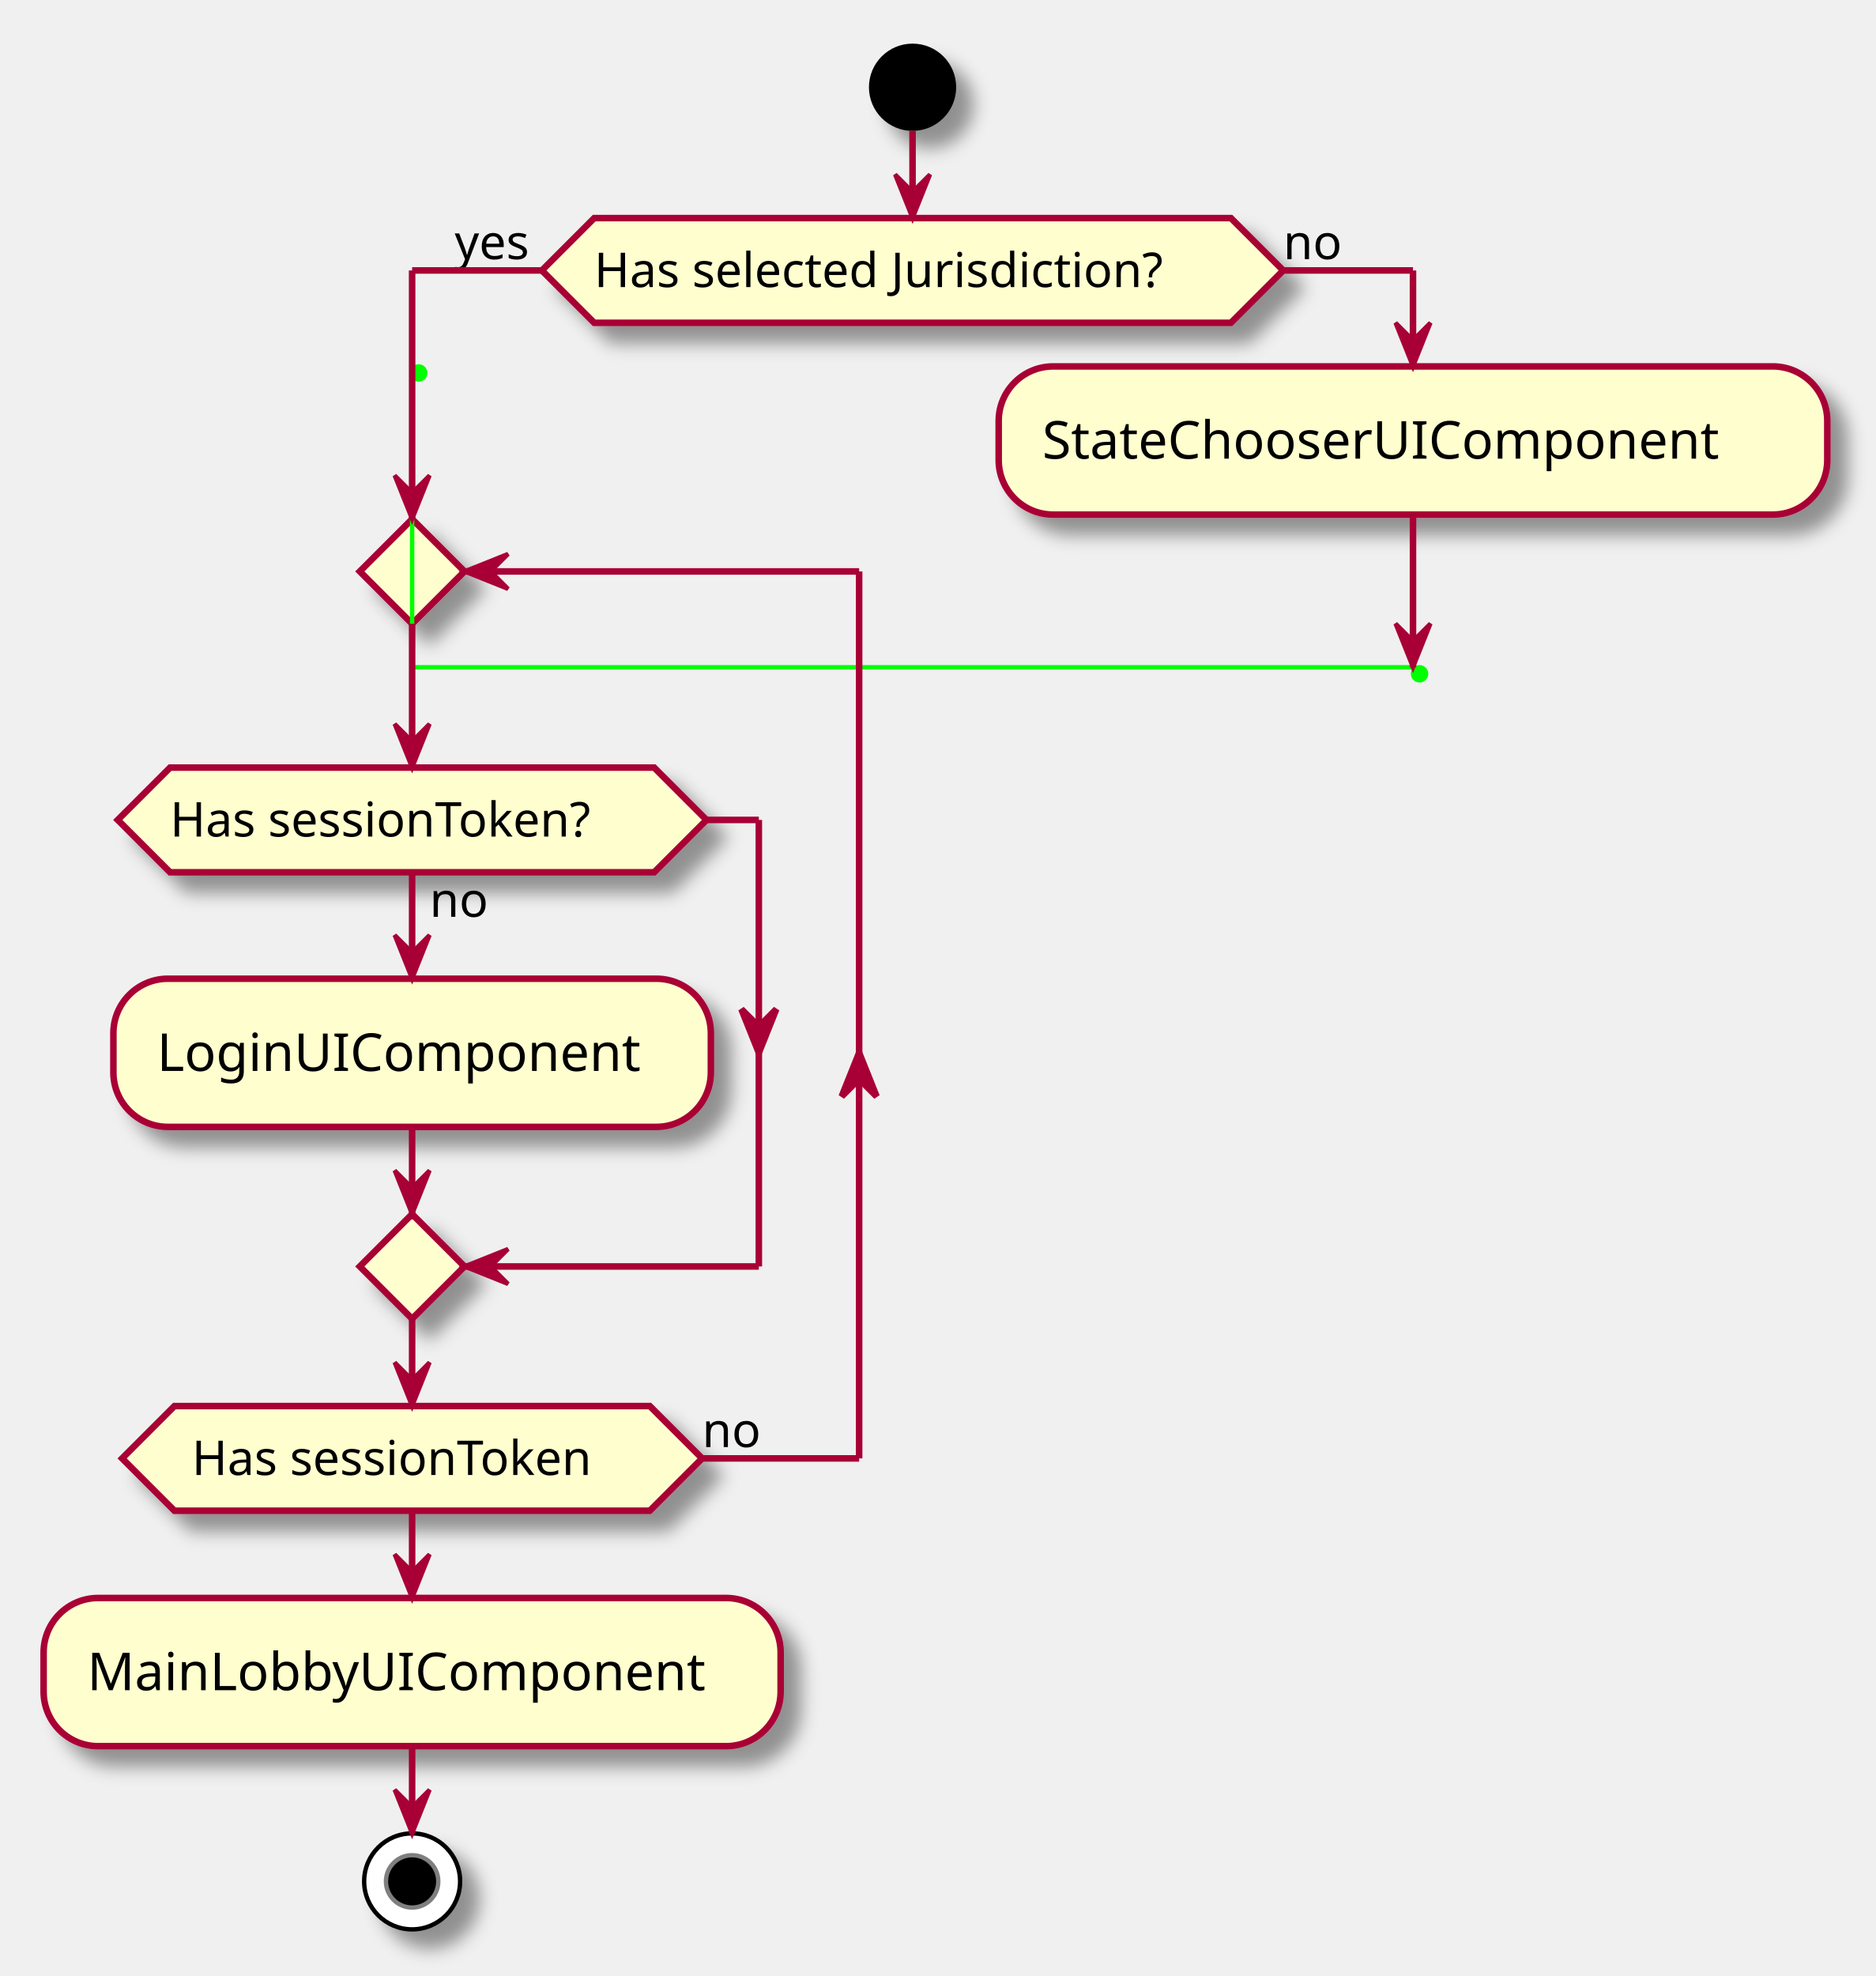
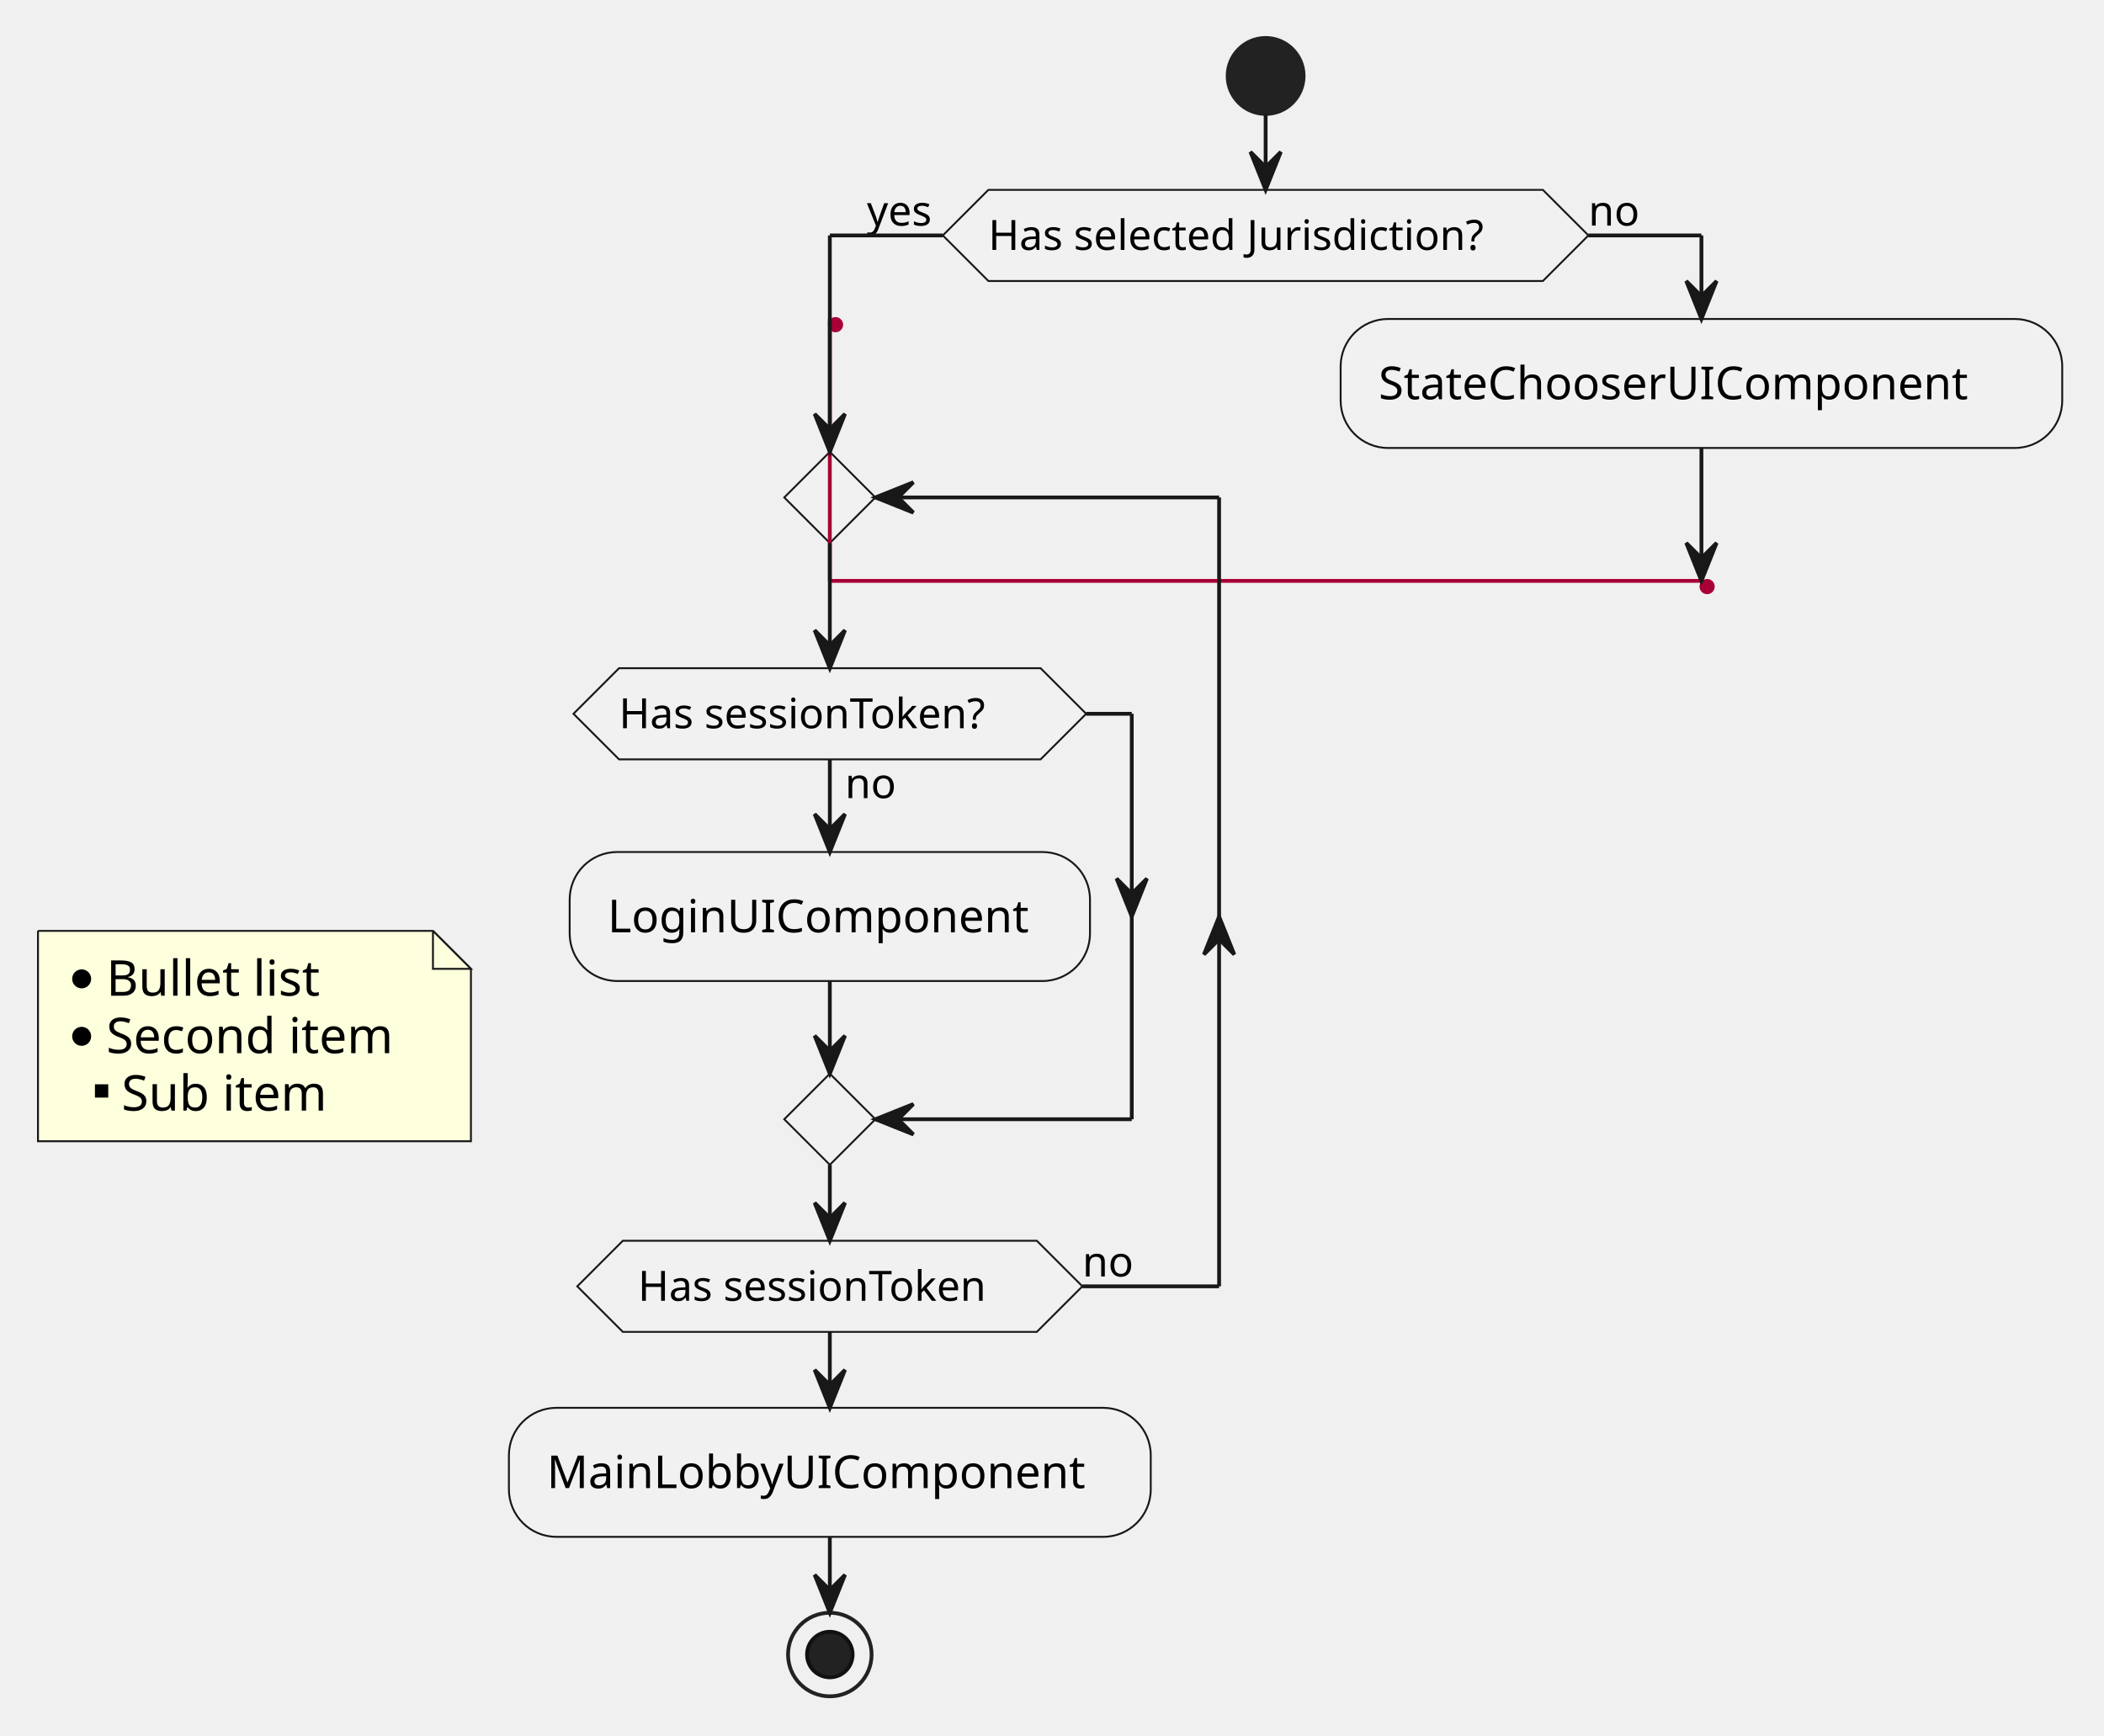
- <svg xmlns="http://www.w3.org/2000/svg" contentScriptType="application/ecmascript" contentStyleType="text/css" height="453px" preserveAspectRatio="none" style="width:430px;height:453px;" version="1.1" viewBox="0 0 430 453" width="430px" zoomAndPan="magnify">
-   <defs>
-     <filter height="300%" id="fe82on5zftaxm" width="300%" x="-1" y="-1">
-       <feGaussianBlur result="blurOut" stdDeviation="2.0" />
-       <feColorMatrix in="blurOut" result="blurOut2" type="matrix" values="0 0 0 0 0 0 0 0 0 0 0 0 0 0 0 0 0 0 .4 0" />
-       <feOffset dx="4.0" dy="4.0" in="blurOut2" result="blurOut3" />
-       <feBlend in="SourceGraphic" in2="blurOut3" mode="normal" />
-     </filter>
-   </defs>
+ <svg xmlns="http://www.w3.org/2000/svg" contentStyleType="text/css" height="457px" preserveAspectRatio="none" style="width:554px;height:457px;background:#FFFFFF;" version="1.1" viewBox="0 0 554 457" width="554px" zoomAndPan="magnify">
+   <defs />
  <g>
-     <ellipse cx="209.25" cy="20" fill="#000000" filter="url(#fe82on5zftaxm)" rx="10" ry="10" style="stroke: none; stroke-width: 1.0;" />
-     <polygon fill="#FEFECE" filter="url(#fe82on5zftaxm)" points="136.25,50,282.25,50,294.25,62,282.25,74,136.25,74,124.25,62,136.25,50" style="stroke: #A80036; stroke-width: 1.5;" />
-     <text fill="#000000" font-family="sans-serif" font-size="11" lengthAdjust="spacingAndGlyphs" textLength="146" x="136.25" y="65.808">Has selected Jurisdiction?</text>
-     <text fill="#000000" font-family="sans-serif" font-size="11" lengthAdjust="spacingAndGlyphs" textLength="20" x="104.25" y="59.406">yes</text>
-     <text fill="#000000" font-family="sans-serif" font-size="11" lengthAdjust="spacingAndGlyphs" textLength="14" x="294.25" y="59.406">no</text>
-     <rect fill="#FEFECE" filter="url(#fe82on5zftaxm)" height="33.969" rx="12.5" ry="12.5" style="stroke: #A80036; stroke-width: 1.5;" width="137" x="26" y="224.371" />
-     <text fill="#000000" font-family="sans-serif" font-size="12" lengthAdjust="spacingAndGlyphs" textLength="117" x="36" y="245.51">LoginUIComponent</text>
-     <polygon fill="#FEFECE" filter="url(#fe82on5zftaxm)" points="39,175.969,150,175.969,162,187.969,150,199.969,39,199.969,27,187.969,39,175.969" style="stroke: #A80036; stroke-width: 1.5;" />
-     <text fill="#000000" font-family="sans-serif" font-size="11" lengthAdjust="spacingAndGlyphs" textLength="14" x="98.5" y="210.179">no</text>
-     <text fill="#000000" font-family="sans-serif" font-size="11" lengthAdjust="spacingAndGlyphs" textLength="111" x="39" y="191.777">Has sessionToken?</text>
-     <polygon fill="#FEFECE" filter="url(#fe82on5zftaxm)" points="94.5,278.34,106.5,290.34,94.5,302.34,82.5,290.34,94.5,278.34" style="stroke: #A80036; stroke-width: 1.5;" />
-     <polygon fill="#FEFECE" filter="url(#fe82on5zftaxm)" points="94.5,119,106.5,131,94.5,143,82.5,131,94.5,119" style="stroke: #A80036; stroke-width: 1.5;" />
-     <polygon fill="#FEFECE" filter="url(#fe82on5zftaxm)" points="40,322.34,149,322.34,161,334.34,149,346.34,40,346.34,28,334.34,40,322.34" style="stroke: #A80036; stroke-width: 1.5;" />
-     <text fill="#000000" font-family="sans-serif" font-size="11" lengthAdjust="spacingAndGlyphs" textLength="105" x="44" y="338.148">Has sessionToken</text>
-     <text fill="#000000" font-family="sans-serif" font-size="11" lengthAdjust="spacingAndGlyphs" textLength="14" x="161" y="331.746">no</text>
-     <rect fill="#FEFECE" filter="url(#fe82on5zftaxm)" height="33.969" rx="12.5" ry="12.5" style="stroke: #A80036; stroke-width: 1.5;" width="169" x="10" y="366.34" />
-     <text fill="#000000" font-family="sans-serif" font-size="12" lengthAdjust="spacingAndGlyphs" textLength="149" x="20" y="387.478">MainLobbyUIComponent</text>
-     <ellipse cx="94.5" cy="431.309" fill="#FFFFFF" filter="url(#fe82on5zftaxm)" rx="11" ry="11" style="stroke: #000000; stroke-width: 1.0;" />
-     <ellipse cx="94.5" cy="431.309" fill="#000000" rx="6" ry="6" style="stroke: #7F7F7F; stroke-width: 1.0;" />
-     <rect fill="#FEFECE" filter="url(#fe82on5zftaxm)" height="33.969" rx="12.5" ry="12.5" style="stroke: #A80036; stroke-width: 1.5;" width="190" x="229" y="84" />
-     <text fill="#000000" font-family="sans-serif" font-size="12" lengthAdjust="spacingAndGlyphs" textLength="170" x="239" y="105.139">StateChooserUIComponent</text>
-     <ellipse cx="325.5" cy="154.469" fill="#00FF00" rx="1.5" ry="1.5" style="stroke: #00FF00; stroke-width: 1.0;" />
-     <ellipse cx="96" cy="85.5" fill="#00FF00" rx="1.5" ry="1.5" style="stroke: #00FF00; stroke-width: 1.0;" />
-     <line style="stroke: #00FF00; stroke-width: 1.0;" x1="324" x2="94.5" y1="152.969" y2="152.969" />
-     <line style="stroke: #00FF00; stroke-width: 1.0;" x1="94.5" x2="94.5" y1="84" y2="152.969" />
-     <line style="stroke: #A80036; stroke-width: 1.5;" x1="94.5" x2="94.5" y1="199.969" y2="224.371" />
-     <polygon fill="#A80036" points="90.5,214.371,94.5,224.371,98.5,214.371,94.5,218.371" style="stroke: #A80036; stroke-width: 1.0;" />
-     <line style="stroke: #A80036; stroke-width: 1.5;" x1="162" x2="174" y1="187.969" y2="187.969" />
-     <polygon fill="#A80036" points="170,231.356,174,241.356,178,231.356,174,235.356" style="stroke: #A80036; stroke-width: 1.5;" />
-     <line style="stroke: #A80036; stroke-width: 1.5;" x1="174" x2="174" y1="187.969" y2="290.34" />
-     <line style="stroke: #A80036; stroke-width: 1.5;" x1="174" x2="106.5" y1="290.34" y2="290.34" />
-     <polygon fill="#A80036" points="116.5,286.34,106.5,290.34,116.5,294.34,112.5,290.34" style="stroke: #A80036; stroke-width: 1.0;" />
-     <line style="stroke: #A80036; stroke-width: 1.5;" x1="94.5" x2="94.5" y1="258.34" y2="278.34" />
-     <polygon fill="#A80036" points="90.5,268.34,94.5,278.34,98.5,268.34,94.5,272.34" style="stroke: #A80036; stroke-width: 1.0;" />
-     <line style="stroke: #A80036; stroke-width: 1.5;" x1="94.5" x2="94.5" y1="143" y2="175.969" />
-     <polygon fill="#A80036" points="90.5,165.969,94.5,175.969,98.5,165.969,94.5,169.969" style="stroke: #A80036; stroke-width: 1.0;" />
-     <line style="stroke: #A80036; stroke-width: 1.5;" x1="161" x2="197" y1="334.34" y2="334.34" />
-     <polygon fill="#A80036" points="193,251.356,197,241.356,201,251.356,197,247.356" style="stroke: #A80036; stroke-width: 1.5;" />
-     <line style="stroke: #A80036; stroke-width: 1.5;" x1="197" x2="197" y1="131" y2="334.34" />
-     <line style="stroke: #A80036; stroke-width: 1.5;" x1="197" x2="106.5" y1="131" y2="131" />
-     <polygon fill="#A80036" points="116.5,127,106.5,131,116.5,135,112.5,131" style="stroke: #A80036; stroke-width: 1.0;" />
-     <line style="stroke: #A80036; stroke-width: 1.5;" x1="94.5" x2="94.5" y1="302.34" y2="322.34" />
-     <polygon fill="#A80036" points="90.5,312.34,94.5,322.34,98.5,312.34,94.5,316.34" style="stroke: #A80036; stroke-width: 1.0;" />
-     <line style="stroke: #A80036; stroke-width: 1.5;" x1="124.25" x2="94.5" y1="62" y2="62" />
-     <line style="stroke: #A80036; stroke-width: 1.5;" x1="94.5" x2="94.5" y1="62" y2="119" />
-     <polygon fill="#A80036" points="90.5,109,94.5,119,98.5,109,94.5,113" style="stroke: #A80036; stroke-width: 1.0;" />
-     <line style="stroke: #A80036; stroke-width: 1.5;" x1="94.5" x2="94.5" y1="346.34" y2="366.34" />
-     <polygon fill="#A80036" points="90.5,356.34,94.5,366.34,98.5,356.34,94.5,360.34" style="stroke: #A80036; stroke-width: 1.0;" />
-     <line style="stroke: #A80036; stroke-width: 1.5;" x1="94.5" x2="94.5" y1="400.309" y2="420.309" />
-     <polygon fill="#A80036" points="90.5,410.309,94.5,420.309,98.5,410.309,94.5,414.309" style="stroke: #A80036; stroke-width: 1.0;" />
-     <line style="stroke: #A80036; stroke-width: 1.5;" x1="324" x2="324" y1="117.969" y2="152.969" />
-     <polygon fill="#A80036" points="320,142.969,324,152.969,328,142.969,324,146.969" style="stroke: #A80036; stroke-width: 1.0;" />
-     <line style="stroke: #A80036; stroke-width: 1.5;" x1="294.25" x2="324" y1="62" y2="62" />
-     <line style="stroke: #A80036; stroke-width: 1.5;" x1="324" x2="324" y1="62" y2="84" />
-     <polygon fill="#A80036" points="320,74,324,84,328,74,324,78" style="stroke: #A80036; stroke-width: 1.0;" />
-     <line style="stroke: #A80036; stroke-width: 1.5;" x1="209.25" x2="209.25" y1="30" y2="50" />
-     <polygon fill="#A80036" points="205.25,40,209.25,50,213.25,40,209.25,44" style="stroke: #A80036; stroke-width: 1.0;" />
+     <ellipse cx="333.25" cy="20" fill="#222222" rx="10" ry="10" style="stroke:#222222;stroke-width:1.0;" />
+     <path d="M10,245.141 L10,300.539 L124,300.539 L124,255.141 L114,245.141 L10,245.141 " fill="#FEFFDD" style="stroke:#181818;stroke-width:0.5;" />
+     <path d="M114,245.141 L114,255.141 L124,255.141 L114,245.141 " fill="#FEFFDD" style="stroke:#181818;stroke-width:0.5;" />
+     <ellipse cx="21.5" cy="257.773" fill="#000000" rx="2.5" ry="2.5" style="stroke:#000000;stroke-width:0.0;" />
+     <text fill="#000000" font-family="sans-serif" font-size="13" lengthAdjust="spacing" textLength="58" x="28" y="262.207">Bullet list</text>
+     <ellipse cx="21.5" cy="272.906" fill="#000000" rx="2.5" ry="2.5" style="stroke:#000000;stroke-width:0.0;" />
+     <text fill="#000000" font-family="sans-serif" font-size="13" lengthAdjust="spacing" textLength="81" x="28" y="277.34">Second item</text>
+     <rect fill="#000000" height="3.5" style="stroke:#000000;stroke-width:0.0;" width="3.5" x="25" y="285.539" />
+     <text fill="#000000" font-family="sans-serif" font-size="13" lengthAdjust="spacing" textLength="58" x="32" y="292.473">Sub item</text>
+     <polygon fill="#F1F1F1" points="260.25,50,406.25,50,418.25,62,406.25,74,260.25,74,248.25,62,260.25,50" style="stroke:#181818;stroke-width:0.5;" />
+     <text fill="#000000" font-family="sans-serif" font-size="11" lengthAdjust="spacing" textLength="146" x="260.25" y="65.808">Has selected Jurisdiction?</text>
+     <text fill="#000000" font-family="sans-serif" font-size="11" lengthAdjust="spacing" textLength="20" x="228.25" y="59.406">yes</text>
+     <text fill="#000000" font-family="sans-serif" font-size="11" lengthAdjust="spacing" textLength="14" x="418.25" y="59.406">no</text>
+     <rect fill="#F1F1F1" height="33.969" rx="12.5" ry="12.5" style="stroke:#181818;stroke-width:0.5;" width="137" x="150" y="224.371" />
+     <text fill="#000000" font-family="sans-serif" font-size="12" lengthAdjust="spacing" textLength="117" x="160" y="245.51">LoginUIComponent</text>
+     <polygon fill="#F1F1F1" points="163,175.969,274,175.969,286,187.969,274,199.969,163,199.969,151,187.969,163,175.969" style="stroke:#181818;stroke-width:0.5;" />
+     <text fill="#000000" font-family="sans-serif" font-size="11" lengthAdjust="spacing" textLength="14" x="222.5" y="210.179">no</text>
+     <text fill="#000000" font-family="sans-serif" font-size="11" lengthAdjust="spacing" textLength="111" x="163" y="191.777">Has sessionToken?</text>
+     <polygon fill="#F1F1F1" points="218.5,282.742,230.5,294.742,218.5,306.742,206.5,294.742,218.5,282.742" style="stroke:#181818;stroke-width:0.5;" />
+     <polygon fill="#F1F1F1" points="218.5,119,230.5,131,218.5,143,206.5,131,218.5,119" style="stroke:#181818;stroke-width:0.5;" />
+     <polygon fill="#F1F1F1" points="164,326.742,273,326.742,285,338.742,273,350.742,164,350.742,152,338.742,164,326.742" style="stroke:#181818;stroke-width:0.5;" />
+     <text fill="#000000" font-family="sans-serif" font-size="11" lengthAdjust="spacing" textLength="105" x="168" y="342.55">Has sessionToken</text>
+     <text fill="#000000" font-family="sans-serif" font-size="11" lengthAdjust="spacing" textLength="14" x="285" y="336.148">no</text>
+     <rect fill="#F1F1F1" height="33.969" rx="12.5" ry="12.5" style="stroke:#181818;stroke-width:0.5;" width="169" x="134" y="370.742" />
+     <text fill="#000000" font-family="sans-serif" font-size="12" lengthAdjust="spacing" textLength="149" x="144" y="391.881">MainLobbyUIComponent</text>
+     <ellipse cx="218.5" cy="435.711" fill="none" rx="11" ry="11" style="stroke:#222222;stroke-width:1.0;" />
+     <ellipse cx="218.5" cy="435.711" fill="#222222" rx="6" ry="6" style="stroke:#111111;stroke-width:1.0;" />
+     <rect fill="#F1F1F1" height="33.969" rx="12.5" ry="12.5" style="stroke:#181818;stroke-width:0.5;" width="190" x="353" y="84" />
+     <text fill="#000000" font-family="sans-serif" font-size="12" lengthAdjust="spacing" textLength="170" x="363" y="105.139">StateChooserUIComponent</text>
+     <ellipse cx="449.5" cy="154.469" fill="#A80036" rx="1.5" ry="1.5" style="stroke:#A80036;stroke-width:1.0;" />
+     <ellipse cx="220" cy="85.5" fill="#A80036" rx="1.5" ry="1.5" style="stroke:#A80036;stroke-width:1.0;" />
+     <line style="stroke:#A80036;stroke-width:1.0;" x1="448" x2="218.5" y1="152.969" y2="152.969" />
+     <line style="stroke:#A80036;stroke-width:1.0;" x1="218.5" x2="218.5" y1="84" y2="152.969" />
+     <line style="stroke:#181818;stroke-width:1.0;" x1="218.5" x2="218.5" y1="199.969" y2="224.371" />
+     <polygon fill="#181818" points="214.5,214.371,218.5,224.371,222.5,214.371,218.5,218.371" style="stroke:#181818;stroke-width:1.0;" />
+     <line style="stroke:#181818;stroke-width:1.0;" x1="286" x2="298" y1="187.969" y2="187.969" />
+     <polygon fill="#181818" points="294,231.356,298,241.356,302,231.356,298,235.356" style="stroke:#181818;stroke-width:1.0;" />
+     <line style="stroke:#181818;stroke-width:1.0;" x1="298" x2="298" y1="187.969" y2="294.742" />
+     <line style="stroke:#181818;stroke-width:1.0;" x1="298" x2="230.5" y1="294.742" y2="294.742" />
+     <polygon fill="#181818" points="240.5,290.742,230.5,294.742,240.5,298.742,236.5,294.742" style="stroke:#181818;stroke-width:1.0;" />
+     <line style="stroke:#181818;stroke-width:1.0;" x1="218.5" x2="218.5" y1="258.34" y2="282.742" />
+     <polygon fill="#181818" points="214.5,272.742,218.5,282.742,222.5,272.742,218.5,276.742" style="stroke:#181818;stroke-width:1.0;" />
+     <line style="stroke:#181818;stroke-width:1.0;" x1="218.5" x2="218.5" y1="143" y2="175.969" />
+     <polygon fill="#181818" points="214.5,165.969,218.5,175.969,222.5,165.969,218.5,169.969" style="stroke:#181818;stroke-width:1.0;" />
+     <line style="stroke:#181818;stroke-width:1.0;" x1="285" x2="321" y1="338.742" y2="338.742" />
+     <polygon fill="#181818" points="317,251.356,321,241.356,325,251.356,321,247.356" style="stroke:#181818;stroke-width:1.0;" />
+     <line style="stroke:#181818;stroke-width:1.0;" x1="321" x2="321" y1="131" y2="338.742" />
+     <line style="stroke:#181818;stroke-width:1.0;" x1="321" x2="230.5" y1="131" y2="131" />
+     <polygon fill="#181818" points="240.5,127,230.5,131,240.5,135,236.5,131" style="stroke:#181818;stroke-width:1.0;" />
+     <line style="stroke:#181818;stroke-width:1.0;" x1="218.5" x2="218.5" y1="306.742" y2="326.742" />
+     <polygon fill="#181818" points="214.5,316.742,218.5,326.742,222.5,316.742,218.5,320.742" style="stroke:#181818;stroke-width:1.0;" />
+     <line style="stroke:#181818;stroke-width:1.0;" x1="248.25" x2="218.5" y1="62" y2="62" />
+     <line style="stroke:#181818;stroke-width:1.0;" x1="218.5" x2="218.5" y1="62" y2="119" />
+     <polygon fill="#181818" points="214.5,109,218.5,119,222.5,109,218.5,113" style="stroke:#181818;stroke-width:1.0;" />
+     <line style="stroke:#181818;stroke-width:1.0;" x1="218.5" x2="218.5" y1="350.742" y2="370.742" />
+     <polygon fill="#181818" points="214.5,360.742,218.5,370.742,222.5,360.742,218.5,364.742" style="stroke:#181818;stroke-width:1.0;" />
+     <line style="stroke:#181818;stroke-width:1.0;" x1="218.5" x2="218.5" y1="404.711" y2="424.711" />
+     <polygon fill="#181818" points="214.5,414.711,218.5,424.711,222.5,414.711,218.5,418.711" style="stroke:#181818;stroke-width:1.0;" />
+     <line style="stroke:#181818;stroke-width:1.0;" x1="448" x2="448" y1="117.969" y2="152.969" />
+     <polygon fill="#181818" points="444,142.969,448,152.969,452,142.969,448,146.969" style="stroke:#181818;stroke-width:1.0;" />
+     <line style="stroke:#181818;stroke-width:1.0;" x1="418.25" x2="448" y1="62" y2="62" />
+     <line style="stroke:#181818;stroke-width:1.0;" x1="448" x2="448" y1="62" y2="84" />
+     <polygon fill="#181818" points="444,74,448,84,452,74,448,78" style="stroke:#181818;stroke-width:1.0;" />
+     <line style="stroke:#181818;stroke-width:1.0;" x1="333.25" x2="333.25" y1="30" y2="50" />
+     <polygon fill="#181818" points="329.25,40,333.25,50,337.25,40,333.25,44" style="stroke:#181818;stroke-width:1.0;" />
  </g>
</svg>
